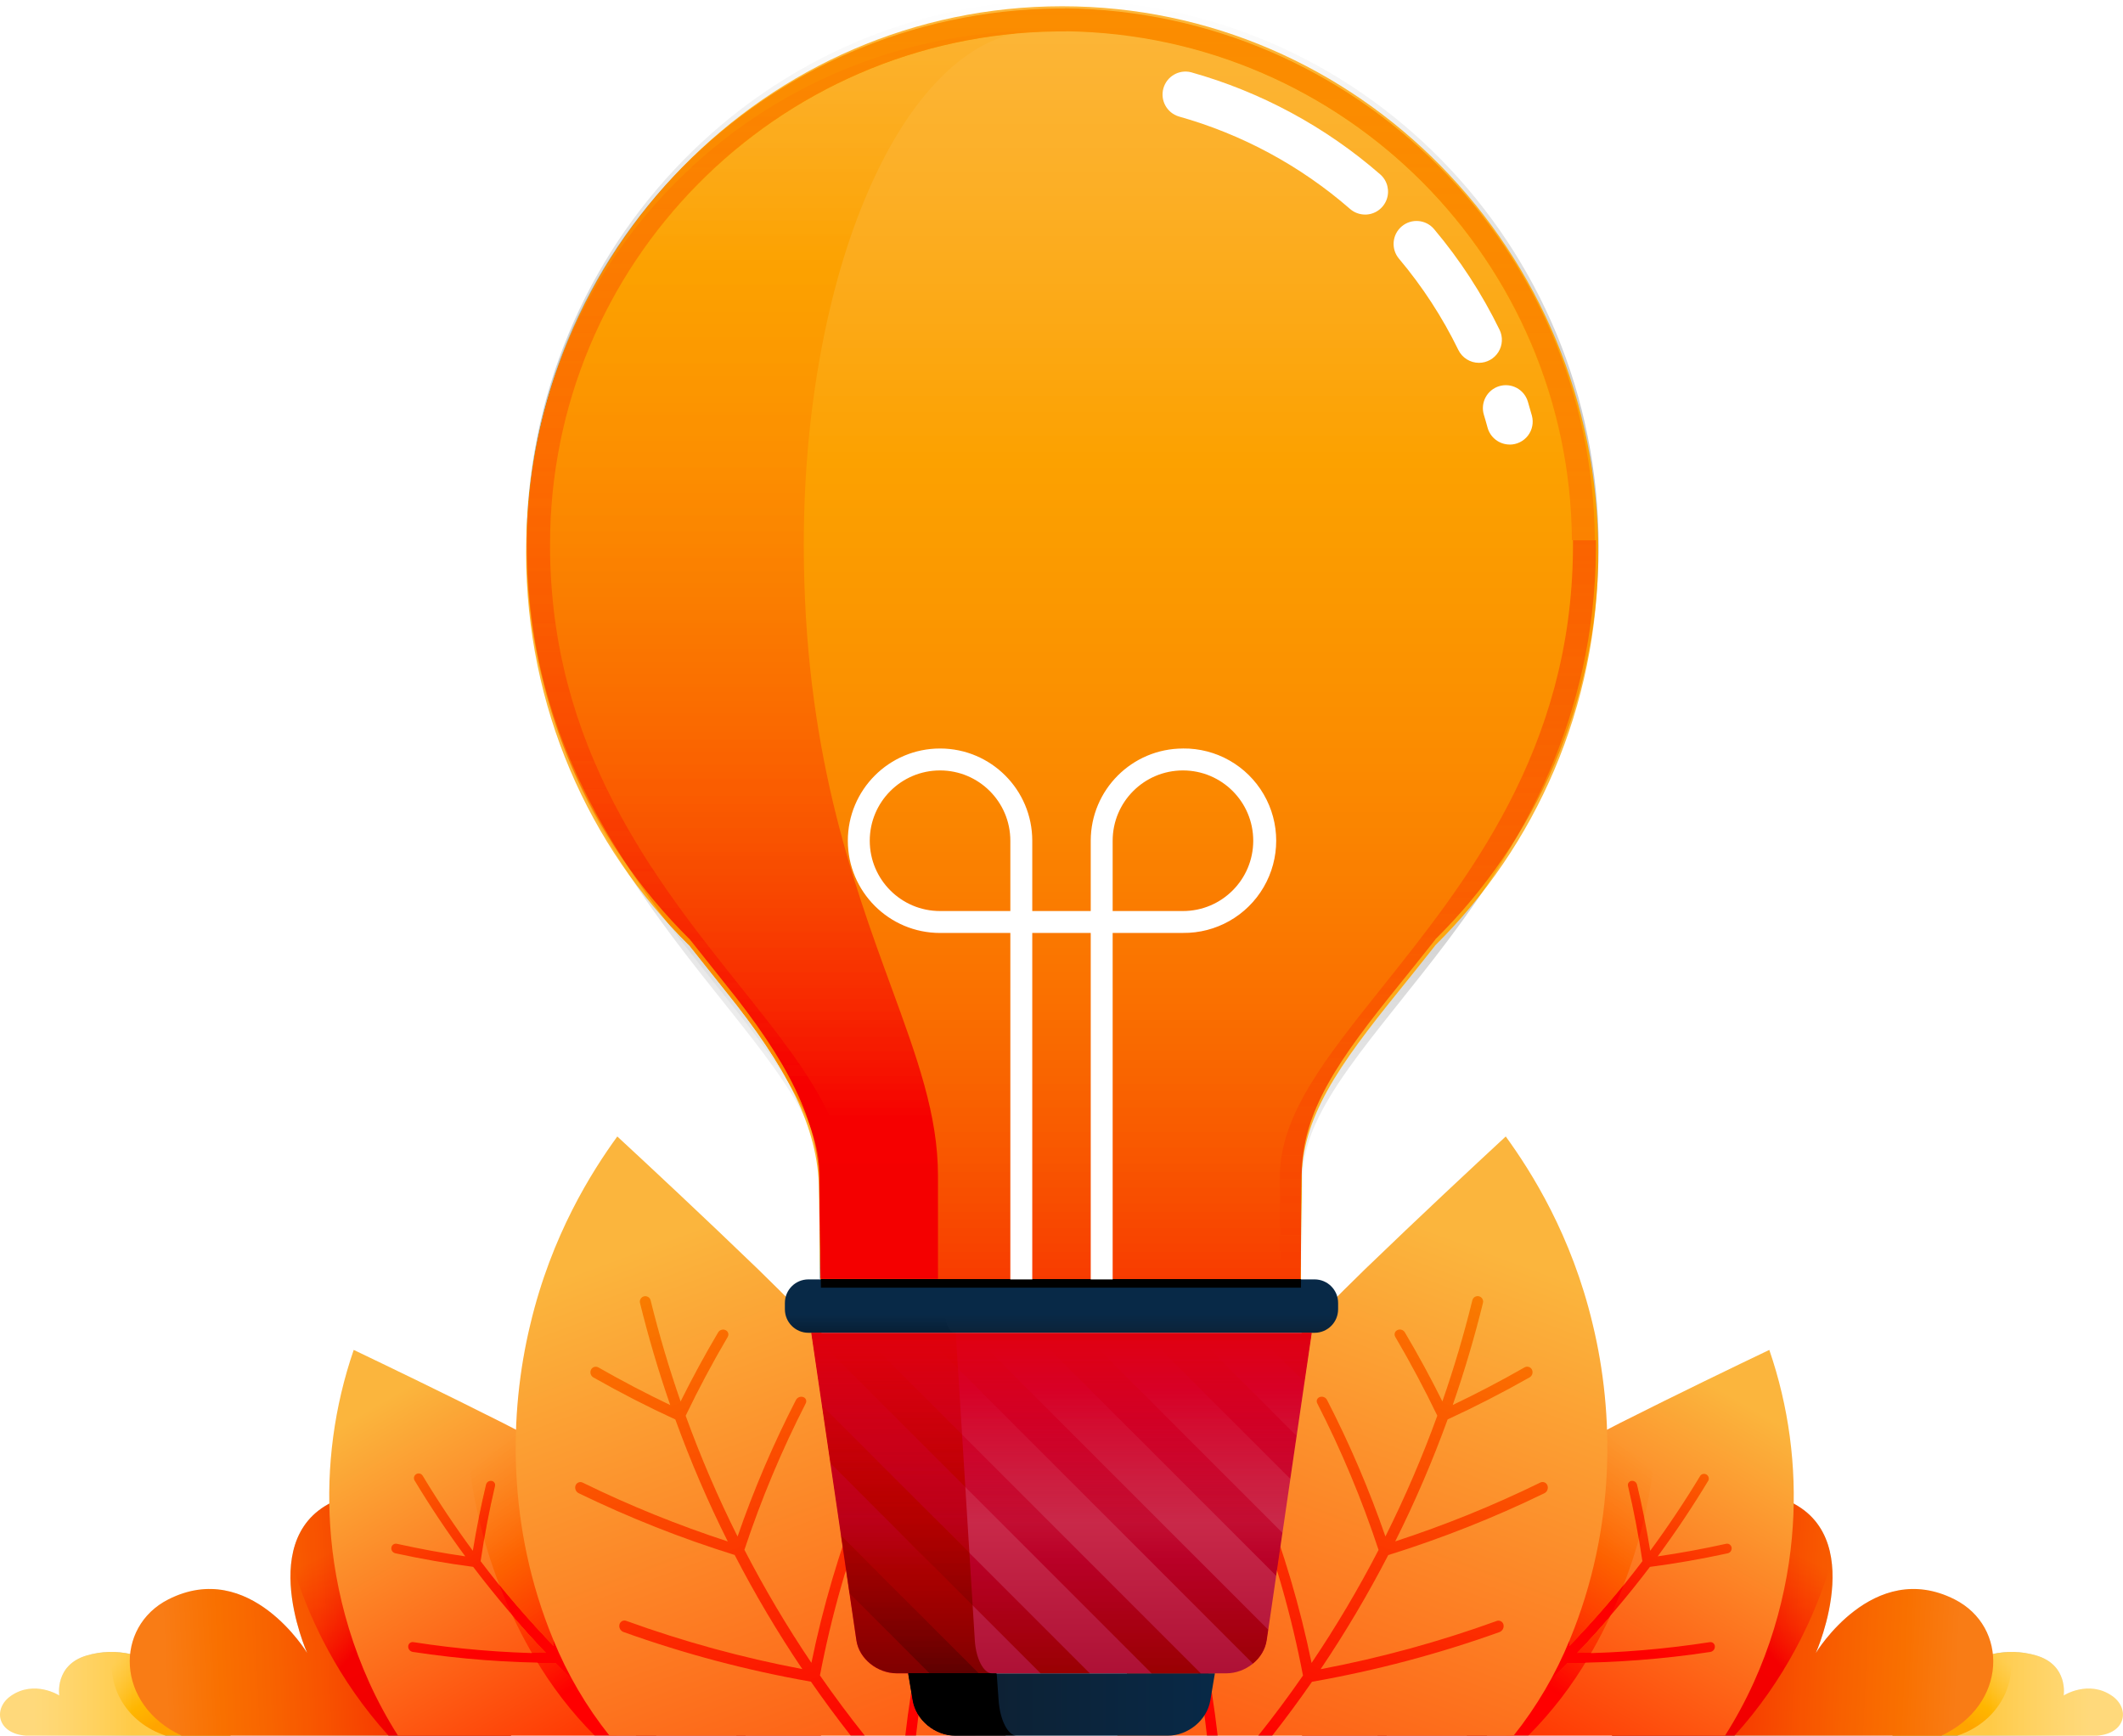
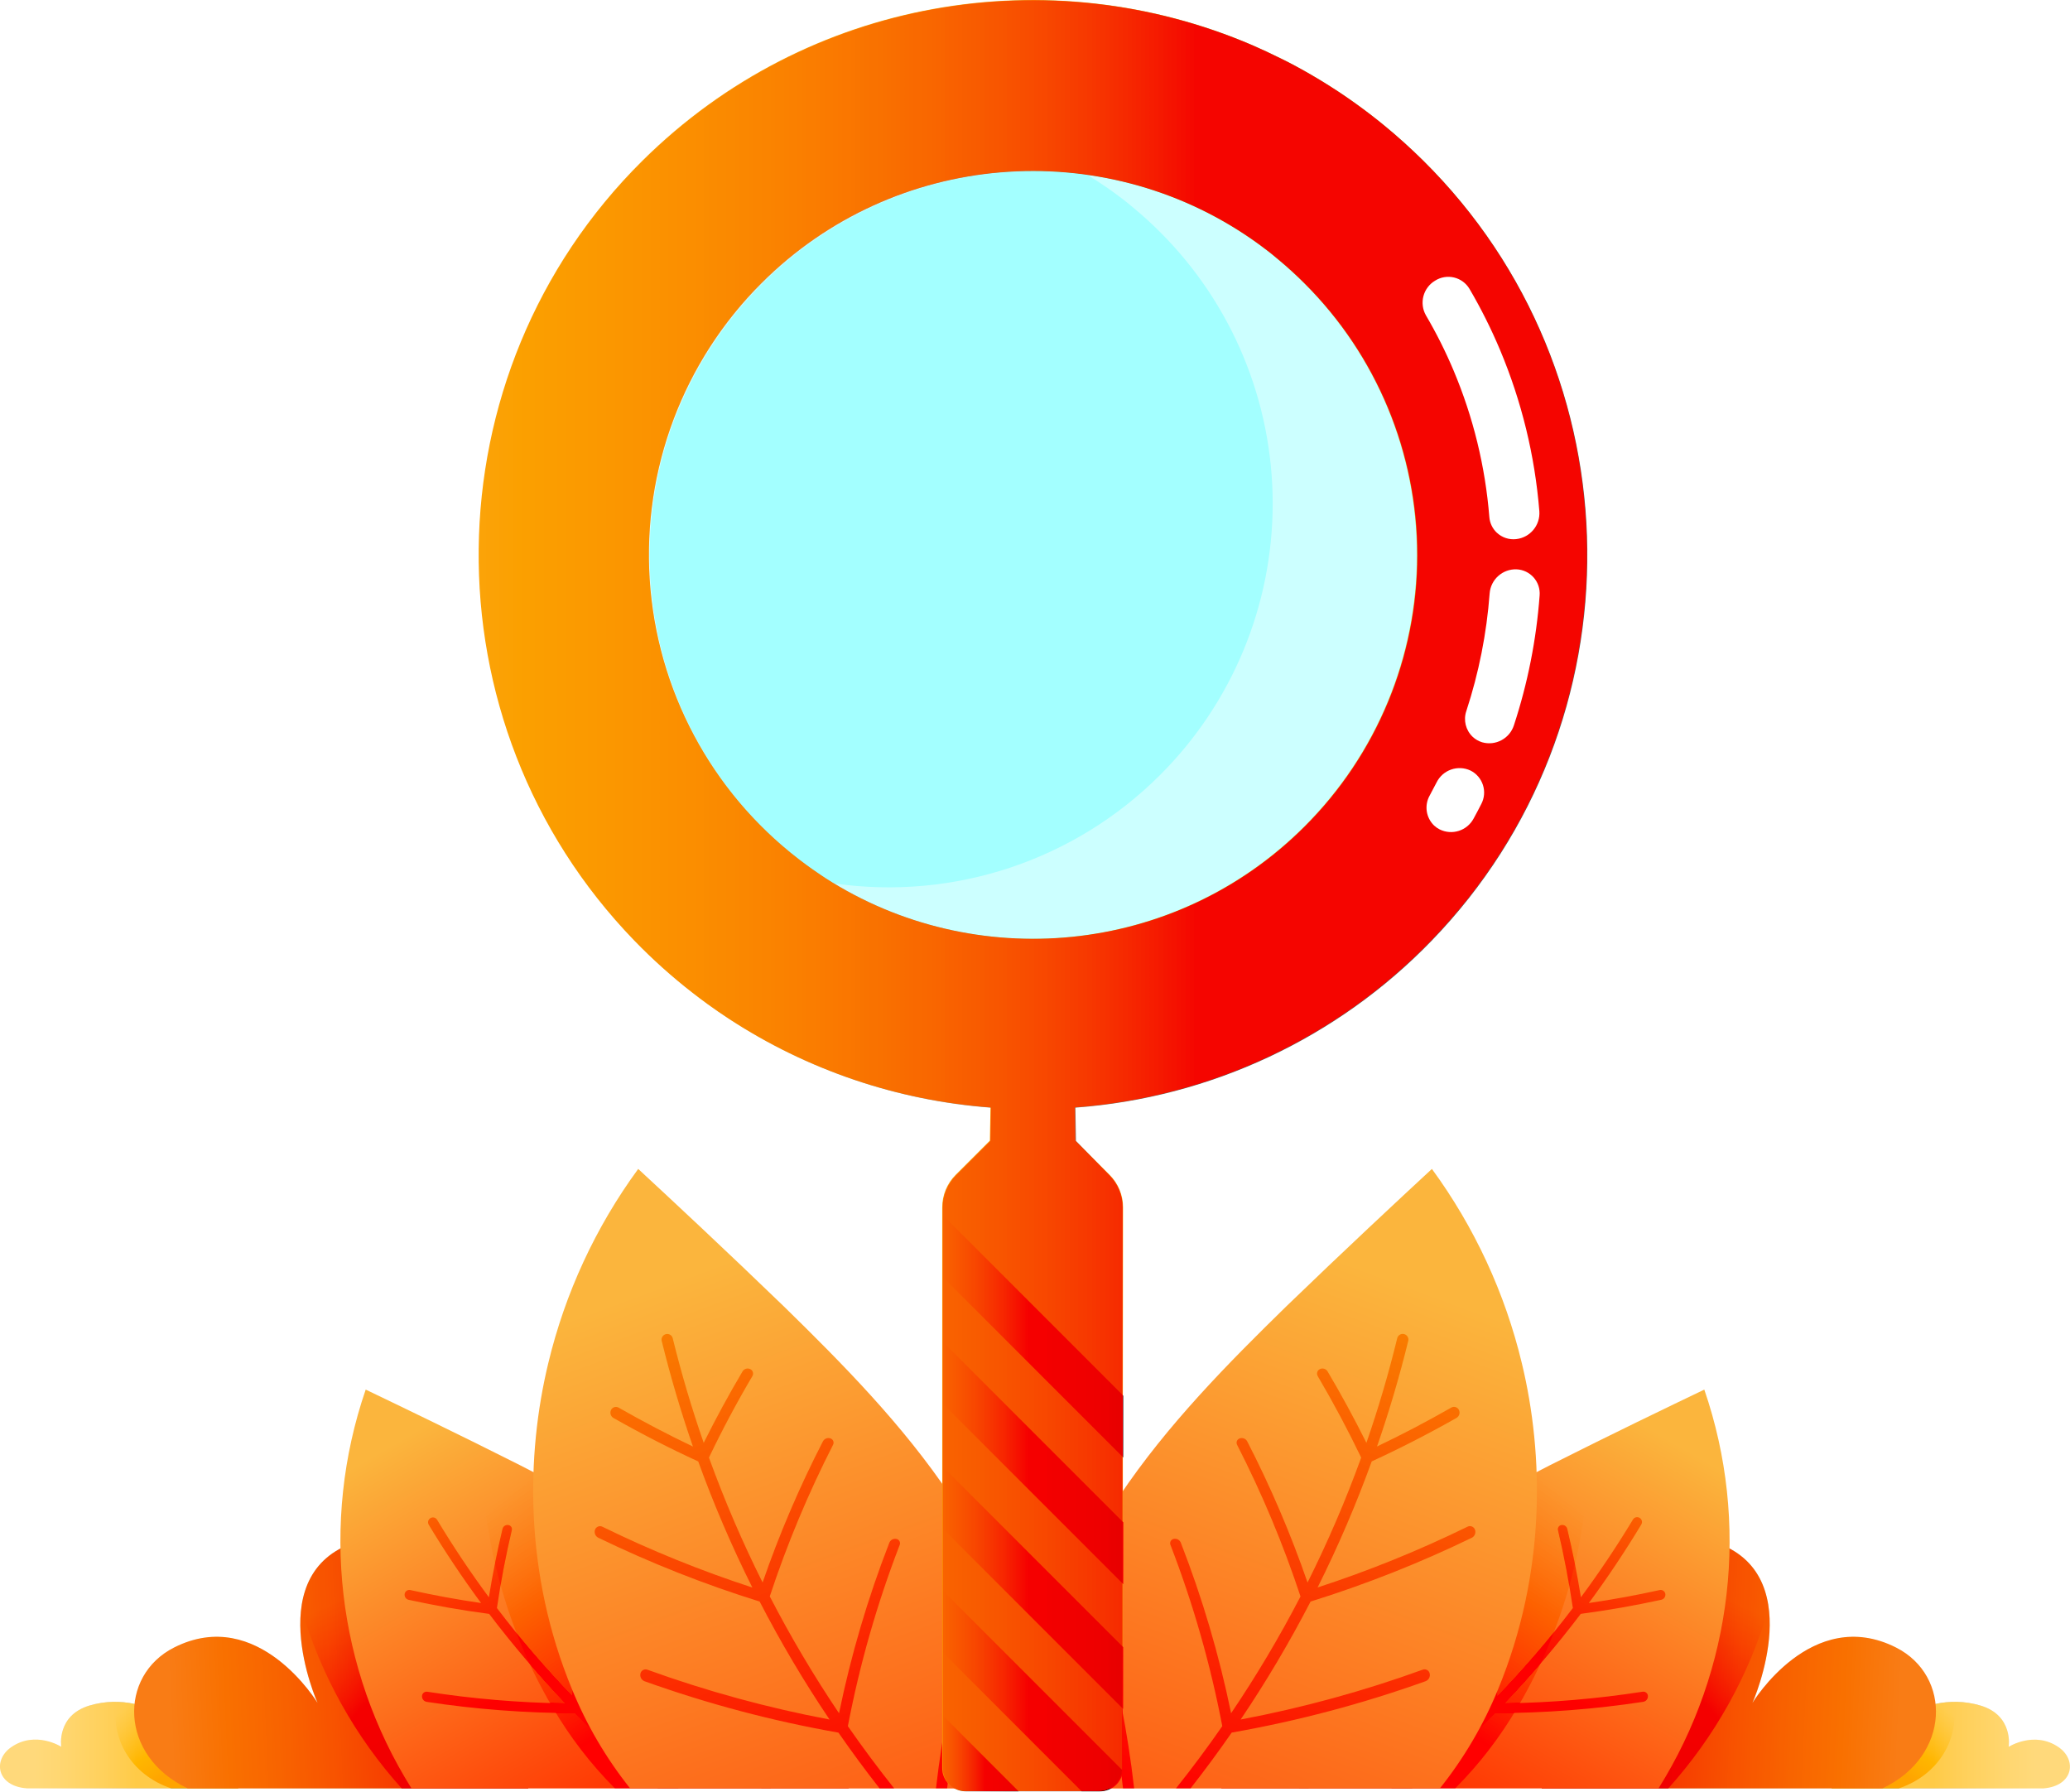
- <svg xmlns="http://www.w3.org/2000/svg" xmlns:xlink="http://www.w3.org/1999/xlink" width="1786.5" height="1460.37" viewBox="0 0 1786.5 1460.37">
+ <svg xmlns="http://www.w3.org/2000/svg" xmlns:xlink="http://www.w3.org/1999/xlink" width="994.42" height="860.46" viewBox="0 0 994.42 860.46">
  <defs>
-     <linearGradient id="linear-gradient" x1="-9399.05" y1="1765.35" x2="-9316.84" y2="1765.35" gradientTransform="matrix(-1, 0, 0, 1, -7183.75, 0)" gradientUnits="userSpaceOnUse">
+     <linearGradient id="linear-gradient" x1="-9703.9" y1="1002.21" x2="-9655.38" y2="1002.21" gradientTransform="matrix(-1, 0, 0, 1, -8591.75, 0)" gradientUnits="userSpaceOnUse">
      <stop offset="0" stop-color="#fff" />
      <stop offset="1" stop-color="#b7b7b7" />
    </linearGradient>
-     <linearGradient id="linear-gradient-2" x1="2133.64" y1="1729.72" x2="2098.11" y2="1782.24" gradientUnits="userSpaceOnUse">
+     <linearGradient id="linear-gradient-2" x1="1063.95" y1="981.17" x2="1042.98" y2="1012.17" gradientUnits="userSpaceOnUse">
      <stop offset="0" stop-color="#fff" />
      <stop offset="1" stop-color="#949494" />
    </linearGradient>
-     <linearGradient id="linear-gradient-3" x1="2106.24" y1="1709.01" x2="1875.29" y2="1698.19" xlink:href="#linear-gradient-2" />
-     <linearGradient id="linear-gradient-4" x1="1932.16" y1="1630.72" x2="1876.55" y2="1748.12" xlink:href="#linear-gradient-2" />
-     <linearGradient id="linear-gradient-5" x1="1899.62" y1="1506.28" x2="1732.79" y2="1793.59" gradientUnits="userSpaceOnUse">
+     <linearGradient id="linear-gradient-3" x1="1047.78" y1="968.95" x2="911.47" y2="962.57" xlink:href="#linear-gradient-2" />
+     <linearGradient id="linear-gradient-4" x1="945.03" y1="922.74" x2="912.21" y2="992.04" xlink:href="#linear-gradient-2" />
+     <linearGradient id="linear-gradient-5" x1="925.83" y1="849.3" x2="827.36" y2="1018.88" gradientUnits="userSpaceOnUse">
      <stop offset="0" stop-color="#fbb53d" />
      <stop offset="1" stop-color="#ff3803" />
    </linearGradient>
-     <linearGradient id="linear-gradient-6" x1="1830.08" y1="1559.05" x2="1644.72" y2="1788.44" xlink:href="#linear-gradient-2" />
-     <linearGradient id="linear-gradient-7" x1="1711.4" y1="1392.9" x2="1475.05" y2="2032.44" xlink:href="#linear-gradient-5" />
-     <linearGradient id="linear-gradient-8" x1="-16821.64" y1="1765.35" x2="-16739.43" y2="1765.35" gradientTransform="translate(17307.54)" xlink:href="#linear-gradient" />
-     <linearGradient id="linear-gradient-9" x1="9556.23" y1="1729.72" x2="9520.7" y2="1782.24" gradientTransform="matrix(-1, 0, 0, 1, 10123.79, 0)" xlink:href="#linear-gradient-2" />
-     <linearGradient id="linear-gradient-10" x1="9528.82" y1="1709.01" x2="9297.88" y2="1698.19" gradientTransform="matrix(-1, 0, 0, 1, 10123.79, 0)" xlink:href="#linear-gradient-2" />
-     <linearGradient id="linear-gradient-11" x1="9354.75" y1="1630.72" x2="9299.13" y2="1748.12" gradientTransform="matrix(-1, 0, 0, 1, 10123.79, 0)" xlink:href="#linear-gradient-2" />
-     <linearGradient id="linear-gradient-12" x1="9322.21" y1="1506.28" x2="9155.38" y2="1793.59" gradientTransform="matrix(-1, 0, 0, 1, 10123.79, 0)" xlink:href="#linear-gradient-5" />
-     <linearGradient id="linear-gradient-13" x1="9252.67" y1="1559.05" x2="9067.31" y2="1788.44" gradientTransform="matrix(-1, 0, 0, 1, 10123.79, 0)" xlink:href="#linear-gradient-2" />
-     <linearGradient id="linear-gradient-14" x1="9133.99" y1="1392.9" x2="8897.63" y2="2032.44" gradientTransform="matrix(-1, 0, 0, 1, 10123.79, 0)" xlink:href="#linear-gradient-5" />
-     <linearGradient id="linear-gradient-15" x1="1667.33" y1="1416.67" x2="1667.33" y2="794.82" gradientUnits="userSpaceOnUse">
+     <linearGradient id="linear-gradient-6" x1="884.79" y1="880.44" x2="775.38" y2="1015.83" xlink:href="#linear-gradient-2" />
+     <linearGradient id="linear-gradient-7" x1="814.74" y1="782.38" x2="675.24" y2="1159.85" xlink:href="#linear-gradient-5" />
+     <linearGradient id="linear-gradient-8" x1="-17156.11" y1="1002.21" x2="-17107.59" y2="1002.21" gradientTransform="translate(17307.54)" xlink:href="#linear-gradient" />
+     <linearGradient id="linear-gradient-9" x1="8516.16" y1="981.17" x2="8495.19" y2="1012.17" gradientTransform="matrix(-1, 0, 0, 1, 8715.79, 0)" xlink:href="#linear-gradient-2" />
+     <linearGradient id="linear-gradient-10" x1="8499.99" y1="968.95" x2="8363.68" y2="962.57" gradientTransform="matrix(-1, 0, 0, 1, 8715.79, 0)" xlink:href="#linear-gradient-2" />
+     <linearGradient id="linear-gradient-11" x1="8397.24" y1="922.74" x2="8364.42" y2="992.04" gradientTransform="matrix(-1, 0, 0, 1, 8715.79, 0)" xlink:href="#linear-gradient-2" />
+     <linearGradient id="linear-gradient-12" x1="8378.04" y1="849.3" x2="8279.57" y2="1018.88" gradientTransform="matrix(-1, 0, 0, 1, 8715.79, 0)" xlink:href="#linear-gradient-5" />
+     <linearGradient id="linear-gradient-13" x1="8337" y1="880.44" x2="8227.59" y2="1015.83" gradientTransform="matrix(-1, 0, 0, 1, 8715.79, 0)" xlink:href="#linear-gradient-2" />
+     <linearGradient id="linear-gradient-14" x1="8266.95" y1="782.38" x2="8127.45" y2="1159.85" gradientTransform="matrix(-1, 0, 0, 1, 8715.79, 0)" xlink:href="#linear-gradient-5" />
+     <linearGradient id="linear-gradient-15" x1="364.7" y1="594.24" x2="824.23" y2="594.24" gradientUnits="userSpaceOnUse">
      <stop offset="0" stop-color="#fff" />
-       <stop offset="1" stop-color="#a3a3a3" />
+       <stop offset="0.75" stop-color="#5e5e5e" />
    </linearGradient>
-     <linearGradient id="linear-gradient-16" x1="1350.16" y1="1416.67" x2="1350.16" y2="347.19" xlink:href="#linear-gradient-15" />
-     <linearGradient id="linear-gradient-17" x1="1221.51" y1="1774.35" x2="1479.69" y2="1774.35" gradientUnits="userSpaceOnUse">
-       <stop offset="0" stop-color="#0f1e2d" />
-       <stop offset="1" stop-color="#082947" />
+     <linearGradient id="linear-gradient-16" x1="524.38" y1="120.93" x2="1095.19" y2="693.91" gradientTransform="matrix(0.63, 0.59, -0.63, 0.67, 595.32, -331.08)" gradientUnits="userSpaceOnUse">
+       <stop offset="0" stop-color="#fff" />
+       <stop offset="1" stop-color="#fff" />
    </linearGradient>
-     <linearGradient id="linear-gradient-18" x1="893.25" y1="1134.73" x2="893.25" y2="1105.85" xlink:href="#linear-gradient-17" />
-     <linearGradient id="linear-gradient-19" x1="1350.6" y1="1469.42" x2="1350.6" y2="1763.6" gradientUnits="userSpaceOnUse">
-       <stop offset="0" stop-color="#e94560" />
-       <stop offset="0.96" stop-color="#ad1035" />
-     </linearGradient>
-     <linearGradient id="linear-gradient-20" x1="893.25" y1="1281.49" x2="893.25" y2="1085.38" xlink:href="#linear-gradient-2" />
-     <linearGradient id="linear-gradient-21" x1="1350.21" y1="1472.78" x2="1350.21" y2="2040.5" xlink:href="#linear-gradient-2" />
-     <linearGradient id="linear-gradient-22" x1="1351.46" y1="340.21" x2="1351.46" y2="1423.65" gradientUnits="userSpaceOnUse">
+     <linearGradient id="linear-gradient-17" x1="452.68" y1="641.81" x2="539.71" y2="641.81" gradientUnits="userSpaceOnUse">
      <stop offset="0" stop-color="#fff" />
      <stop offset="1" stop-color="#5e5e5e" />
    </linearGradient>
-     <linearGradient id="linear-gradient-23" x1="1115.58" y1="269.57" x2="1115.58" y2="2025.66" xlink:href="#linear-gradient-22" />
-     <linearGradient id="linear-gradient-24" x1="1215.31" y1="1447.86" x2="1215.31" y2="1793.35" xlink:href="#linear-gradient-2" />
-     <linearGradient id="linear-gradient-25" x1="1192.43" y1="121.88" x2="2004.99" y2="937.53" gradientUnits="userSpaceOnUse">
-       <stop offset="0" stop-color="#fff" />
-       <stop offset="1" stop-color="#fff" />
-     </linearGradient>
-     <linearGradient id="linear-gradient-26" x1="1350.6" y1="975.66" x2="1350.6" y2="1453.31" xlink:href="#linear-gradient-25" />
+     <linearGradient id="linear-gradient-18" x1="452.74" y1="702.64" x2="539.65" y2="702.64" xlink:href="#linear-gradient-17" />
+     <linearGradient id="linear-gradient-19" x1="452.8" y1="762.64" x2="539.59" y2="762.64" xlink:href="#linear-gradient-17" />
+     <linearGradient id="linear-gradient-20" x1="587.44" y1="976.16" x2="674.05" y2="976.16" xlink:href="#linear-gradient-17" />
+     <linearGradient id="linear-gradient-21" x1="587.5" y1="1006.19" x2="623.94" y2="1006.19" xlink:href="#linear-gradient-17" />
  </defs>
  <g style="isolation: isolate">
    <g id="Layer_1" data-name="Layer 1">
-       <path d="M1037.59,1135.93c-84.79-83.6-137.51-200.81-137.51-330.57,0-254,202-459.87,451.1-459.87s451.09,205.88,451.09,459.87c0,129.76-52.72,247-137.5,330.57h.16c-14.32,18.08-20.65,26-30.63,38.32-50.55,62.52-81.72,106.39-81.72,159.39l-.75,95.28H1147.89l-1.46-87.11c0-53-27.82-105-78.36-167.56" transform="translate(-457.35 -340.21)" style="fill: #fcb63a;mix-blend-mode: color-burn" />
      <g>
        <g>
          <g>
-             <path d="M2171,1733.15c27.07,8.07,22.94,33.61,22.94,33.61s20.84-13.39,40.67.28c15.14,10.43,12.07,31.72-12.6,33.54H2049.78C2072.65,1762.45,2120.17,1718,2171,1733.15Z" transform="translate(-457.35 -340.21)" style="fill: #ffd97b" />
-             <path d="M2171,1733.15c27.07,8.07,22.94,33.61,22.94,33.61s20.84-13.39,40.67.28c15.14,10.43,12.07,31.72-12.6,33.54H2049.78C2072.65,1762.45,2120.17,1718,2171,1733.15Z" transform="translate(-457.35 -340.21)" style="mix-blend-mode: color-burn;fill: url(#linear-gradient)" />
+             <path d="M1086,983.2c16,4.76,13.54,19.84,13.54,19.84s12.3-7.91,24,.16c8.93,6.16,7.12,18.72-7.44,19.8H1014.45C1028,1000.49,1056,974.27,1086,983.2Z" transform="translate(-134.58 -163.95)" style="fill: #ffd97b" />
+             <path d="M1086,983.2c16,4.76,13.54,19.84,13.54,19.84s12.3-7.91,24,.16c8.93,6.16,7.12,18.72-7.44,19.8H1014.45C1028,1000.49,1056,974.27,1086,983.2Z" transform="translate(-134.58 -163.95)" style="mix-blend-mode: color-burn;fill: url(#linear-gradient)" />
          </g>
-           <path d="M2148.7,1730.14c-42.08.92-79.44,38-98.92,70.44h54.59C2137.6,1789.55,2154.53,1758.87,2148.7,1730.14Z" transform="translate(-457.35 -340.21)" style="mix-blend-mode: color-burn;fill: url(#linear-gradient-2)" />
+           <path d="M1072.84,981.43c-24.83.54-46.89,22.4-58.39,41.57h32.23C1066.29,1016.49,1076.28,998.38,1072.84,981.43Z" transform="translate(-134.58 -163.95)" style="mix-blend-mode: color-burn;fill: url(#linear-gradient-2)" />
          <g>
-             <path d="M1950.27,1598.86c83.8,23.13,35.09,132.15,35.09,132.15s48.18-79.82,116.83-45.1c45.39,23,44.6,88.55-11.19,114.67H1813.89C1801.08,1675.52,1864.26,1575.13,1950.27,1598.86Z" transform="translate(-457.35 -340.21)" style="fill: #f97c15" />
-             <path d="M1950.27,1598.86c83.8,23.13,35.09,132.15,35.09,132.15s48.18-79.82,116.83-45.1c45.39,23,44.6,88.55-11.19,114.67H1813.89C1801.08,1675.52,1864.26,1575.13,1950.27,1598.86Z" transform="translate(-457.35 -340.21)" style="mix-blend-mode: color-burn;fill: url(#linear-gradient-3)" />
+             <path d="M955.73,903.94c49.46,13.65,20.71,78,20.71,78s28.43-47.11,69-26.62c26.79,13.55,26.32,52.26-6.6,67.68H875.23C867.67,949.19,905,889.93,955.73,903.94Z" transform="translate(-134.58 -163.95)" style="fill: #f97c15" />
+             <path d="M955.73,903.94c49.46,13.65,20.71,78,20.71,78s28.43-47.11,69-26.62c26.79,13.55,26.32,52.26-6.6,67.68H875.23C867.67,949.19,905,889.93,955.73,903.94Z" transform="translate(-134.58 -163.95)" style="mix-blend-mode: color-burn;fill: url(#linear-gradient-3)" />
          </g>
-           <path d="M1998.63,1653.78c-3.07-23.67-15.57-45.87-48.36-54.92-86-23.73-149.19,76.66-136.38,201.72h103C1958.71,1754.48,1984.7,1701.63,1998.63,1653.78Z" transform="translate(-457.35 -340.21)" style="mix-blend-mode: color-burn;fill: url(#linear-gradient-4)" />
+           <path d="M984.27,936.35c-1.81-14-9.19-27.07-28.54-32.41-50.77-14-88.06,45.25-80.5,119.06H936A222.42,222.42,0,0,0,984.27,936.35Z" transform="translate(-134.58 -163.95)" style="mix-blend-mode: color-burn;fill: url(#linear-gradient-4)" />
          <g>
-             <path d="M1908.92,1800.58c37.3-58.6,53.61-122.18,57.06-176.36A378.87,378.87,0,0,0,1946.22,1476c-28.28,13.52-75.31,36.16-125.44,61.41-50.37,25.8-103.85,54.21-150.64,92-48.75,39.47-79,93.83-106.61,149-3.58,7.37-7.13,14.76-10.6,22.1Z" transform="translate(-457.35 -340.21)" style="fill: url(#linear-gradient-5)" />
-             <path d="M1914.48,1642.24a3.85,3.85,0,0,0-4.66-3.1q-28.92,6.42-57.51,10.56,22.76-30.87,42.69-63.89a4,4,0,0,0-6.77-4.08Q1868.52,1614.4,1846,1645q-4.6-28.37-11.13-55.69a4.16,4.16,0,0,0-4.65-3.09,3.47,3.47,0,0,0-2.88,4.3q7.29,30.92,12.1,63.23a816.73,816.73,0,0,1-61.6,72.14,749.83,749.83,0,0,0-11.07-106.65,4.33,4.33,0,0,0-4.37-3.47,3.18,3.18,0,0,0-3.06,3.83,747.62,747.62,0,0,1,10.89,114.11,818.29,818.29,0,0,1-70.35,63.57,736.11,736.11,0,0,0,1.75-124.12,4.39,4.39,0,0,0-3.95-3.94,3.08,3.08,0,0,0-3.41,3.39,734.89,734.89,0,0,1-2.58,128h16.66a827.17,827.17,0,0,0,67.51-61.31,810.29,810.29,0,0,0,120.76-9.17,4.55,4.55,0,0,0,3.79-4.74,3.73,3.73,0,0,0-4.37-3.48,807.49,807.49,0,0,1-112.5,9.49,826.21,826.21,0,0,0,62.2-72.83q32.52-4.26,65.53-11.44A4.26,4.26,0,0,0,1914.48,1642.24ZM1625,1764.05a3.28,3.28,0,0,0-4,2.92q-1.85,16.72-4.5,33.61h7.69q2.44-16.07,4.14-32A4.29,4.29,0,0,0,1625,1764.05Z" transform="translate(-457.35 -340.21)" style="fill: #9e9e9e;mix-blend-mode: color-burn" />
+             <path d="M931.32,1023a223.78,223.78,0,0,0,22-191.57c-16.7,8-44.46,21.35-74,36.25-29.73,15.22-61.3,32-88.91,54.32-28.78,23.29-46.6,55.38-62.92,88q-3.18,6.54-6.26,13Z" transform="translate(-134.58 -163.95)" style="fill: url(#linear-gradient-5)" />
+             <path d="M934.6,929.54a2.27,2.27,0,0,0-2.75-1.82q-17.07,3.78-34,6.23,13.44-18.23,25.2-37.71a2.33,2.33,0,0,0-4-2.41q-11.64,19.29-25,37.35-2.71-16.74-6.56-32.87a2.46,2.46,0,0,0-2.75-1.82,2,2,0,0,0-1.7,2.53q4.3,18.26,7.14,37.33a482.51,482.51,0,0,1-36.36,42.57A441.5,441.5,0,0,0,847.39,916a2.55,2.55,0,0,0-2.58-2.05,1.88,1.88,0,0,0-1.81,2.26,438.7,438.7,0,0,1,6.43,67.35,482.67,482.67,0,0,1-41.52,37.52,435.92,435.92,0,0,0,1-73.26,2.61,2.61,0,0,0-2.34-2.33,1.82,1.82,0,0,0-2,2,433.87,433.87,0,0,1-1.52,75.53h9.83a489.62,489.62,0,0,0,39.85-36.19A477.91,477.91,0,0,0,924,981.4a2.69,2.69,0,0,0,2.24-2.8,2.2,2.2,0,0,0-2.58-2.05,476.21,476.21,0,0,1-66.4,5.6,488.67,488.67,0,0,0,36.71-43q19.18-2.52,38.68-6.76A2.51,2.51,0,0,0,934.6,929.54Zm-170.86,71.9a1.94,1.94,0,0,0-2.39,1.72q-1.08,9.87-2.65,19.84h4.54q1.44-9.48,2.44-18.89A2.52,2.52,0,0,0,763.74,1001.44Z" transform="translate(-134.58 -163.95)" style="fill: #9e9e9e;mix-blend-mode: color-burn" />
          </g>
-           <path d="M1820.78,1537.42c-50.37,25.8-103.85,54.21-150.64,92-48.75,39.46-79,93.83-106.61,149-3.58,7.37-7.13,14.76-10.6,22.1h190.46a327.72,327.72,0,0,0,50.81-66c41.84-70.91,57.61-146.49,58.36-213C1842.22,1526.67,1831.57,1532,1820.78,1537.42Z" transform="translate(-457.35 -340.21)" style="mix-blend-mode: color-burn;fill: url(#linear-gradient-6)" />
+           <path d="M879.3,867.68c-29.73,15.22-61.3,32-88.91,54.32-28.78,23.29-46.6,55.38-62.92,88q-3.18,6.54-6.26,13H833.62a193.32,193.32,0,0,0,30-39c24.69-41.84,34-86.46,34.45-125.7C892,861.33,885.67,864.47,879.3,867.68Z" transform="translate(-134.58 -163.95)" style="mix-blend-mode: color-burn;fill: url(#linear-gradient-6)" />
          <g>
-             <path d="M1731,1800.58a329.41,329.41,0,0,0,47.35-80.78c39.13-94.63,37.3-190.78,19.32-265.16-17.83-75.25-51.82-128.72-73.24-158.22-26.82,24.83-71.37,66.3-118.47,111.74-47.18,46.15-96.92,96.27-136,154.58-40.65,60.8-55.49,131.78-67.21,202.8-1.8,11.73-3.5,23.45-5.12,35Z" transform="translate(-457.35 -340.21)" style="fill: url(#linear-gradient-7)" />
-             <path d="M1759.51,1590a4.36,4.36,0,0,0-6.08-2.35,942.55,942.55,0,0,1-122,49.45,964.73,964.73,0,0,0,44.1-102.61q34.74-16,69-35.4a5,5,0,0,0,1.94-6.53,4.47,4.47,0,0,0-6.25-1.84q-30,17.14-60.4,31.64,14.69-42.25,25.45-85.91a4.6,4.6,0,0,0-8.94-2.2q-10.65,43.2-25.22,85.08-14.91-30-31.63-58.17a4.87,4.87,0,0,0-6.26-1.83,4,4,0,0,0-1.71,5.77q18.79,31.93,35.33,66.25a954.18,954.18,0,0,1-43.67,101.63A875.84,875.84,0,0,0,1574,1518a5.07,5.07,0,0,0-6.08-2.35,3.71,3.71,0,0,0-2.09,5.32,869.21,869.21,0,0,1,51.58,123.32,955.25,955.25,0,0,1-56.37,95.11,860.93,860.93,0,0,0-41-138.83,5.13,5.13,0,0,0-5.77-3,3.59,3.59,0,0,0-2.62,5,857.48,857.48,0,0,1,42.16,147.41q-18,26-37.73,50.69h11.78q17.43-22.24,33.52-45.44a960.1,960.1,0,0,0,157.77-41.8,5.42,5.42,0,0,0,3.36-6.34,4.31,4.31,0,0,0-5.76-3,957.23,957.23,0,0,1-148.11,40.55,964.34,964.34,0,0,0,56.91-96,945.16,945.16,0,0,0,131.31-52A5.31,5.31,0,0,0,1759.51,1590Zm-293.28,138.28a3.82,3.82,0,0,0-3.51,4.65q6.43,33.18,10.3,67.7h9q-4-34.87-10.61-68.44A5,5,0,0,0,1466.23,1728.23Z" transform="translate(-457.35 -340.21)" style="fill: #9e9e9e;mix-blend-mode: color-burn" />
+             <path d="M826.28,1023a194.32,194.32,0,0,0,28-47.68c23.09-55.85,22-112.6,11.4-156.5a261,261,0,0,0-43.22-93.39c-15.83,14.66-42.13,39.14-69.93,66-27.85,27.23-57.2,56.82-80.23,91.23-24,35.89-32.76,77.78-39.67,119.7-1.06,6.92-2.07,13.84-3,20.68Z" transform="translate(-134.58 -163.95)" style="fill: url(#linear-gradient-7)" />
+             <path d="M843.14,898.68a2.58,2.58,0,0,0-3.59-1.39,556.1,556.1,0,0,1-72,29.19,568.45,568.45,0,0,0,26-60.56q20.5-9.43,40.74-20.89a2.94,2.94,0,0,0,1.14-3.86,2.63,2.63,0,0,0-3.69-1.08q-17.7,10.11-35.65,18.67,8.67-24.93,15-50.71a2.72,2.72,0,0,0-5.29-1.3Q799.58,832.25,791,857q-8.81-17.7-18.67-34.33a2.86,2.86,0,0,0-3.69-1.08,2.39,2.39,0,0,0-1,3.41q11.1,18.84,20.85,39.1a564.23,564.23,0,0,1-25.77,60,516.07,516.07,0,0,0-29-67.84,3,3,0,0,0-3.59-1.39,2.19,2.19,0,0,0-1.23,3.14,513.56,513.56,0,0,1,30.44,72.78A562.36,562.36,0,0,1,726,986.88a507.72,507.72,0,0,0-24.17-81.94,3,3,0,0,0-3.4-1.79,2.12,2.12,0,0,0-1.55,2.93,505.82,505.82,0,0,1,24.88,87Q711.14,1008.4,699.5,1023h7q10.29-13.12,19.78-26.82a567.09,567.09,0,0,0,93.12-24.67,3.19,3.19,0,0,0,2-3.74,2.54,2.54,0,0,0-3.4-1.79,564.85,564.85,0,0,1-87.42,23.93,568.93,568.93,0,0,0,33.6-56.67,559.1,559.1,0,0,0,77.5-30.66A3.15,3.15,0,0,0,843.14,898.68ZM670,980.3A2.26,2.26,0,0,0,668,983q3.81,19.58,6.08,40h5.34q-2.36-20.6-6.27-40.39A2.94,2.94,0,0,0,670,980.3Z" transform="translate(-134.58 -163.95)" style="fill: #9e9e9e;mix-blend-mode: color-burn" />
          </g>
        </g>
        <g>
          <g>
-             <path d="M530.17,1733.15c-27.07,8.07-22.94,33.61-22.94,33.61s-20.84-13.39-40.67.28c-15.14,10.43-12.07,31.72,12.6,33.54H651.42C628.55,1762.45,581,1718,530.17,1733.15Z" transform="translate(-457.35 -340.21)" style="fill: #ffd97b" />
-             <path d="M530.17,1733.15c-27.07,8.07-22.94,33.61-22.94,33.61s-20.84-13.39-40.67.28c-15.14,10.43-12.07,31.72,12.6,33.54H651.42C628.55,1762.45,581,1718,530.17,1733.15Z" transform="translate(-457.35 -340.21)" style="mix-blend-mode: color-burn;fill: url(#linear-gradient-8)" />
+             <path d="M177.56,983.2C161.58,988,164,1003,164,1003s-12.3-7.91-24,.16c-8.93,6.16-7.12,18.72,7.44,19.8H249.13C235.63,1000.49,207.58,974.27,177.56,983.2Z" transform="translate(-134.58 -163.95)" style="fill: #ffd97b" />
+             <path d="M177.56,983.2C161.58,988,164,1003,164,1003s-12.3-7.91-24,.16c-8.93,6.16-7.12,18.72,7.44,19.8H249.13C235.63,1000.49,207.58,974.27,177.56,983.2Z" transform="translate(-134.58 -163.95)" style="mix-blend-mode: color-burn;fill: url(#linear-gradient-8)" />
          </g>
-           <path d="M552.5,1730.14c42.08.92,79.44,38,98.92,70.44H596.83C563.6,1789.55,546.67,1758.87,552.5,1730.14Z" transform="translate(-457.35 -340.21)" style="mix-blend-mode: color-burn;fill: url(#linear-gradient-9)" />
+           <path d="M190.74,981.43c24.83.54,46.89,22.4,58.39,41.57H216.9C197.29,1016.49,187.3,998.38,190.74,981.43Z" transform="translate(-134.58 -163.95)" style="mix-blend-mode: color-burn;fill: url(#linear-gradient-9)" />
          <g>
-             <path d="M750.93,1598.86C667.12,1622,715.84,1731,715.84,1731s-48.18-79.82-116.83-45.1c-45.39,23-44.6,88.55,11.19,114.67H887.32C900.12,1675.52,836.94,1575.13,750.93,1598.86Z" transform="translate(-457.35 -340.21)" style="fill: #f97c15" />
-             <path d="M750.93,1598.86C667.12,1622,715.84,1731,715.84,1731s-48.18-79.82-116.83-45.1c-45.39,23-44.6,88.55,11.19,114.67H887.32C900.12,1675.52,836.94,1575.13,750.93,1598.86Z" transform="translate(-457.35 -340.21)" style="mix-blend-mode: color-burn;fill: url(#linear-gradient-10)" />
+             <path d="M307.85,903.94c-49.46,13.65-20.71,78-20.71,78s-28.43-47.11-68.95-26.62c-26.79,13.55-26.32,52.26,6.6,67.68H388.35C395.91,949.19,358.62,889.93,307.85,903.94Z" transform="translate(-134.58 -163.95)" style="fill: #f97c15" />
+             <path d="M307.85,903.94c-49.46,13.65-20.71,78-20.71,78s-28.43-47.11-68.95-26.62c-26.79,13.55-26.32,52.26,6.6,67.68H388.35C395.91,949.19,358.62,889.93,307.85,903.94Z" transform="translate(-134.58 -163.95)" style="mix-blend-mode: color-burn;fill: url(#linear-gradient-10)" />
          </g>
-           <path d="M702.57,1653.78c3.07-23.67,15.57-45.87,48.36-54.92,86-23.73,149.19,76.66,136.39,201.72h-103C742.5,1754.48,716.5,1701.63,702.57,1653.78Z" transform="translate(-457.35 -340.21)" style="mix-blend-mode: color-burn;fill: url(#linear-gradient-11)" />
+           <path d="M279.31,936.35c1.81-14,9.19-27.07,28.54-32.41,50.77-14,88.06,45.25,80.5,119.06H327.56A222.42,222.42,0,0,1,279.31,936.35Z" transform="translate(-134.58 -163.95)" style="mix-blend-mode: color-burn;fill: url(#linear-gradient-11)" />
          <g>
-             <path d="M792.28,1800.58c-37.3-58.6-53.61-122.18-57.06-176.36A378.87,378.87,0,0,1,755,1476c28.28,13.52,75.31,36.16,125.44,61.41,50.38,25.8,103.85,54.21,150.64,92,48.75,39.47,79,93.83,106.61,149,3.58,7.37,7.13,14.76,10.6,22.1Z" transform="translate(-457.35 -340.21)" style="fill: url(#linear-gradient-12)" />
-             <path d="M790,1647.1q33,7.19,65.53,11.44a826.21,826.21,0,0,0,62.2,72.83,807.49,807.49,0,0,1-112.5-9.49,3.73,3.73,0,0,0-4.37,3.48,4.55,4.55,0,0,0,3.79,4.74,810.29,810.29,0,0,0,120.76,9.17,827.17,827.17,0,0,0,67.51,61.31h16.66a734.89,734.89,0,0,1-2.58-128,3.08,3.08,0,0,0-3.41-3.39,4.39,4.39,0,0,0-4,3.94,739.25,739.25,0,0,0,1.74,124.12A819.66,819.66,0,0,1,931,1733.72a747.62,747.62,0,0,1,10.89-114.11,3.18,3.18,0,0,0-3.06-3.83,4.34,4.34,0,0,0-4.37,3.47,749.83,749.83,0,0,0-11.07,106.65,816.73,816.73,0,0,1-61.6-72.14q4.79-32.28,12.1-63.23a3.47,3.47,0,0,0-2.88-4.3,4.16,4.16,0,0,0-4.65,3.09q-6.52,27.3-11.13,55.69-22.54-30.57-42.28-63.28a3.95,3.95,0,0,0-6.76,4.08q19.89,33,42.68,63.89-28.56-4.15-57.51-10.56a3.85,3.85,0,0,0-4.66,3.1A4.26,4.26,0,0,0,790,1647.1Zm282.94,121.48q1.69,15.93,4.14,32h7.69q-2.65-16.87-4.5-33.61a3.28,3.28,0,0,0-4-2.92A4.29,4.29,0,0,0,1072.92,1768.58Z" transform="translate(-457.35 -340.21)" style="fill: #9e9e9e;mix-blend-mode: color-burn" />
+             <path d="M332.26,1023a223.78,223.78,0,0,1-22-191.57c16.7,8,44.45,21.35,74,36.25,29.74,15.22,61.3,32,88.91,54.32,28.78,23.29,46.6,55.38,62.92,88q3.18,6.54,6.26,13Z" transform="translate(-134.58 -163.95)" style="fill: url(#linear-gradient-12)" />
+             <path d="M330.9,932.41q19.47,4.25,38.68,6.76a488.67,488.67,0,0,0,36.71,43,476.21,476.21,0,0,1-66.4-5.6,2.2,2.2,0,0,0-2.58,2.05,2.69,2.69,0,0,0,2.24,2.8,477.91,477.91,0,0,0,71.27,5.41A489.62,489.62,0,0,0,450.67,1023h9.83A433.87,433.87,0,0,1,459,947.47a1.82,1.82,0,0,0-2-2,2.59,2.59,0,0,0-2.33,2.33,434.85,434.85,0,0,0,1,73.26,484.17,484.17,0,0,1-41.52-37.52,440,440,0,0,1,6.43-67.35,1.88,1.88,0,0,0-1.81-2.26,2.55,2.55,0,0,0-2.58,2.05,441.5,441.5,0,0,0-6.53,62.94,482.51,482.51,0,0,1-36.36-42.57q2.82-19.07,7.14-37.33a2,2,0,0,0-1.7-2.53,2.46,2.46,0,0,0-2.75,1.82q-3.84,16.11-6.56,32.87-13.31-18-24.95-37.35a2.34,2.34,0,0,0-4,2.41q11.75,19.47,25.2,37.71-16.87-2.44-33.95-6.23a2.27,2.27,0,0,0-2.75,1.82A2.51,2.51,0,0,0,330.9,932.41Zm167,71.7q1,9.4,2.44,18.89h4.54q-1.56-10-2.65-19.84a1.94,1.94,0,0,0-2.39-1.72A2.52,2.52,0,0,0,497.9,1004.11Z" transform="translate(-134.58 -163.95)" style="fill: #9e9e9e;mix-blend-mode: color-burn" />
          </g>
-           <path d="M880.42,1537.42c50.38,25.8,103.85,54.21,150.64,92,48.75,39.46,79,93.83,106.61,149,3.58,7.37,7.13,14.76,10.6,22.1H957.81a327.72,327.72,0,0,1-50.81-66c-41.84-70.91-57.61-146.49-58.36-213C859,1526.67,869.63,1532,880.42,1537.42Z" transform="translate(-457.35 -340.21)" style="mix-blend-mode: color-burn;fill: url(#linear-gradient-13)" />
+           <path d="M384.28,867.68c29.74,15.22,61.3,32,88.91,54.32,28.78,23.29,46.6,55.38,62.92,88q3.18,6.54,6.26,13H430a193.32,193.32,0,0,1-30-39c-24.69-41.84-34-86.46-34.45-125.7C371.63,861.33,377.91,864.47,384.28,867.68Z" transform="translate(-134.58 -163.95)" style="mix-blend-mode: color-burn;fill: url(#linear-gradient-13)" />
          <g>
-             <path d="M970.24,1800.58a329.06,329.06,0,0,1-47.34-80.78c-39.13-94.63-37.31-190.78-19.32-265.16,17.82-75.25,51.81-128.72,73.23-158.22,26.82,24.83,71.37,66.3,118.47,111.74,47.18,46.15,96.92,96.27,136,154.58,40.65,60.8,55.49,131.78,67.21,202.8,1.8,11.73,3.5,23.45,5.12,35Z" transform="translate(-457.35 -340.21)" style="fill: url(#linear-gradient-14)" />
-             <path d="M944.28,1596.55a945.16,945.16,0,0,0,131.31,52,964.34,964.34,0,0,0,56.91,96A956.81,956.81,0,0,1,984.4,1704a4.32,4.32,0,0,0-5.77,3,5.42,5.42,0,0,0,3.36,6.34,960.1,960.1,0,0,0,157.77,41.8q16.08,23.19,33.52,45.44h11.78q-19.71-24.75-37.72-50.69a856.57,856.57,0,0,1,42.15-147.41,3.59,3.59,0,0,0-2.62-5,5.13,5.13,0,0,0-5.77,3,859.92,859.92,0,0,0-40.95,138.83,953.33,953.33,0,0,1-56.37-95.11A869.21,869.21,0,0,1,1135.36,1521a3.71,3.71,0,0,0-2.09-5.32,5.07,5.07,0,0,0-6.08,2.35,874.5,874.5,0,0,0-49.18,115,954.18,954.18,0,0,1-43.67-101.63q16.48-34.29,35.33-66.25a4,4,0,0,0-1.71-5.77,4.87,4.87,0,0,0-6.26,1.83q-16.68,28.16-31.63,58.17-14.55-41.83-25.22-85.08a4.6,4.6,0,0,0-8.94,2.2q10.74,43.62,25.45,85.91-30.39-14.5-60.4-31.64a4.47,4.47,0,0,0-6.25,1.84,5,5,0,0,0,1.94,6.53q34.25,19.43,69,35.4a964.73,964.73,0,0,0,44.1,102.61,942.55,942.55,0,0,1-122-49.45,4.36,4.36,0,0,0-6.08,2.35A5.31,5.31,0,0,0,944.28,1596.55Zm285.48,135.59q-6.62,33.52-10.61,68.44h9q3.84-34.5,10.3-67.7a3.82,3.82,0,0,0-3.51-4.65A5,5,0,0,0,1229.76,1732.14Z" transform="translate(-457.35 -340.21)" style="fill: #9e9e9e;mix-blend-mode: color-burn" />
+             <path d="M437.3,1023a194.32,194.32,0,0,1-27.95-47.68c-23.09-55.85-22-112.6-11.4-156.5a261,261,0,0,1,43.22-93.39c15.84,14.66,42.13,39.14,69.93,66,27.85,27.23,57.2,56.82,80.23,91.23,24,35.89,32.76,77.78,39.67,119.7,1.06,6.92,2.07,13.84,3,20.68Z" transform="translate(-134.58 -163.95)" style="fill: url(#linear-gradient-14)" />
+             <path d="M422,902.58a558.72,558.72,0,0,0,77.51,30.66,566.93,566.93,0,0,0,33.59,56.67A564.85,564.85,0,0,1,445.65,966a2.54,2.54,0,0,0-3.4,1.79,3.19,3.19,0,0,0,2,3.74,567.09,567.09,0,0,0,93.12,24.67q9.48,13.68,19.78,26.82h7q-11.62-14.61-22.26-29.92a505.82,505.82,0,0,1,24.88-87,2.12,2.12,0,0,0-1.55-2.93,3,3,0,0,0-3.4,1.79,507.72,507.72,0,0,0-24.17,81.94,562.36,562.36,0,0,1-33.27-56.14A513.56,513.56,0,0,1,534.75,858a2.19,2.19,0,0,0-1.23-3.14,3,3,0,0,0-3.59,1.39,516.07,516.07,0,0,0-29,67.84,564.23,564.23,0,0,1-25.77-60Q484.87,843.82,496,825a2.38,2.38,0,0,0-1-3.41,2.86,2.86,0,0,0-3.69,1.08q-9.86,16.62-18.67,34.33-8.6-24.69-14.88-50.22a2.72,2.72,0,0,0-5.29,1.3q6.35,25.76,15,50.71-17.94-8.55-35.65-18.67a2.63,2.63,0,0,0-3.69,1.08,2.94,2.94,0,0,0,1.14,3.86q20.22,11.46,40.74,20.89a568.45,568.45,0,0,0,26,60.56,556.1,556.1,0,0,1-72-29.19,2.57,2.57,0,0,0-3.58,1.39A3.13,3.13,0,0,0,422,902.58Zm168.5,80q-3.91,19.78-6.27,40.39h5.34q2.26-20.36,6.08-40a2.26,2.26,0,0,0-2.07-2.74A3,3,0,0,0,590.47,982.61Z" transform="translate(-134.58 -163.95)" style="fill: #9e9e9e;mix-blend-mode: color-burn" />
          </g>
        </g>
      </g>
-       <g style="mix-blend-mode: color-burn">
-         <path d="M1800.3,798.78c0,1.26,0,2.51,0,3.77-2.13,286.86-246.6,412.82-246.6,527.33v86.79h-19.31v-86.79c0-51.23,38.08-99,86.3-159.36,70.9-88.85,159-199.27,160.3-368,0-1.26,0-2.51,0-3.77s0-2.64,0-4h19.31C1800.29,796.14,1800.3,797.46,1800.3,798.78Z" transform="translate(-457.35 -340.21)" style="fill: url(#linear-gradient-15)" />
-         <path d="M1799.43,794.67h-19.31a431.59,431.59,0,0,0-425.66-428.15v.14c-1.29,0-2.57,0-3.86,0s-2.58,0-3.86,0A431.68,431.68,0,0,0,920.21,798.78c0,170.83,88.89,282.23,160.33,371.74,48.21,60.41,86.3,108.13,86.3,159.36v86.79h-19.31v-86.79c0-115-246.64-241.57-246.64-531.1,0-247.57,199-448.45,445.85-451.43,1.28,0,2.57,0,3.86,0,1,0,2,0,3,0v-.15C1599.1,350.16,1797.32,548.92,1799.43,794.67Z" transform="translate(-457.35 -340.21)" style="fill: url(#linear-gradient-16)" />
-       </g>
-       <g>
-         <path d="M1350.6,1748.12H1221.51l3.83,22.75c2.77,16.68,18.83,29.71,35.76,29.71h179c16.92,0,33-13,35.75-29.71l3.83-22.75Z" transform="translate(-457.35 -340.21)" style="fill: url(#linear-gradient-17)" />
-         <rect x="660.48" y="1076.46" width="465.54" height="44.93" rx="19.8" style="fill: url(#linear-gradient-18)" />
-         <g>
-           <path d="M1140,1461.6,1178,1720.42c2.27,15.44,17.58,27.7,34.09,27.7h277.08c16.45,0,31.85-12.26,34.1-27.7l37.94-258.82Z" transform="translate(-457.35 -340.21)" style="fill: url(#linear-gradient-19)" />
-           <polygon points="1077.31 1302.22 1103.82 1121.39 682.68 1121.39 709.18 1302.22 1077.31 1302.22" style="mix-blend-mode: color-burn;fill: url(#linear-gradient-20)" />
-         </g>
-         <path d="M1156.09,1571.2,1333,1748.12h41.38L1149,1522.72Zm77.28-109.6,278.32,278.31a31.35,31.35,0,0,0,11.54-19.49l1.32-9-249.8-249.8Zm-61.24,219.08,67.44,67.44H1281L1165,1632.21ZM1140,1461.6v.11l286.41,286.41h41.38L1181.3,1461.6Zm186.78,0L1531.21,1666l5.29-36.08L1368.19,1461.6Zm228.26,0H1513.7l41.4,41.4,5.29-36.08Zm-134.82,0,122.9,122.9,5.3-36.09-86.82-86.81Z" transform="translate(-457.35 -340.21)" style="mix-blend-mode: color-burn;fill: url(#linear-gradient-21)" />
-       </g>
-       <path d="M1037.87,1130.66c-84.78-83.61-137.5-200.82-137.5-330.58,0-254,201.95-459.87,451.1-459.87s451.09,205.89,451.09,459.87c0,129.76-52.72,247-137.51,330.58h.17c-14.32,18.08-20.65,26-30.63,38.31-50.55,62.52-81.72,106.39-81.72,159.39l-.75,95.29H1148.18l-1.46-87.12c0-53-27.82-105-78.36-167.56" transform="translate(-457.35 -340.21)" style="mix-blend-mode: color-burn;fill: url(#linear-gradient-22)" />
-       <path d="M1026.39,493.26a430.73,430.73,0,0,0-126,305.08c0,170.84,88.89,282.23,160.33,371.74,48.21,60.41,86.3,108.14,86.3,159.36v86.79h99.63v-86.79c0-51.22-17.43-99-39.51-159.36-32.7-89.51-73.4-200.9-73.4-371.74,0-58.24,5.21-114.73,15.47-167.9,9.92-51.36,24.12-97.51,42.22-137.18s39.16-70.85,62.63-92.69c24.28-22.6,50.1-34.17,76.72-34.39a430.64,430.64,0,0,0-304.39,127.08Z" transform="translate(-457.35 -340.21)" style="mix-blend-mode: color-burn;fill: url(#linear-gradient-23)" />
-       <path d="M1297.67,1770.87l-1.62-22.75h-4c-7,0-13.44-12.26-14.4-27.7l-3.84-61.94-1.62-26.27h0l-3.78-61-3-48.48h0l-3.78-61h0v-.11h-1c-4.61,0-8.37-8.91-8.37-19.81v-5.31c0-10.9,3.76-19.81,8.37-19.81h-123a19.86,19.86,0,0,0-19.8,19.81v5.31a19.86,19.86,0,0,0,19.8,19.81h2.4v.11h0l9,61h0l7.11,48.48,8.94,61h0l3.85,26.27,9.08,61.94c2.27,15.44,17.58,27.7,34.09,27.7h9.46l3.83,22.75c2.77,16.68,18.83,29.71,35.76,29.71h51.68C1305.63,1800.58,1298.84,1787.55,1297.67,1770.87Z" transform="translate(-457.35 -340.21)" style="mix-blend-mode: color-burn;fill: url(#linear-gradient-24)" />
-       <g>
-         <path d="M1727.76,714.24A19.33,19.33,0,0,1,1709.13,700c-1-3.59-2-7.21-3.1-10.76A19.31,19.31,0,0,1,1743,678c1.2,3.93,2.35,7.93,3.43,11.89a19.32,19.32,0,0,1-18.64,24.39Zm-25.86-68.76a19.32,19.32,0,0,1-17.37-10.86,372.42,372.42,0,0,0-49.93-76.74A19.31,19.31,0,0,1,1664.14,533a411.22,411.22,0,0,1,55.1,84.7,19.33,19.33,0,0,1-17.34,27.78Zm-95.83-124.74A19.25,19.25,0,0,1,1593.4,516a372.94,372.94,0,0,0-144.22-77.83A19.31,19.31,0,0,1,1459.6,401a411.61,411.61,0,0,1,159.16,85.89,19.31,19.31,0,0,1-12.69,33.87Z" transform="translate(-457.35 -340.21)" style="fill: url(#linear-gradient-25)" />
-         <path d="M1452.79,970a77.68,77.68,0,0,0-77.59,77.59v59.15H1326v-59.15a77.6,77.6,0,1,0-77.59,77.6h59.14v291.51H1326V1125.16h49.2v291.51h18.45V1125.16h59.14a77.6,77.6,0,1,0,0-155.19Zm-170.48,136.74h-33.9a59.15,59.15,0,1,1,59.14-59.15v59.15Zm170.48,0h-59.14v-59.15a59.15,59.15,0,1,1,59.14,59.15Z" transform="translate(-457.35 -340.21)" style="fill: url(#linear-gradient-26)" />
-       </g>
+       <path d="M818.22,241.07q-9.11-9-18.84-17c-2.18-1.78-4.38-3.53-6.6-5.23q-6.53-5-13.29-9.57l-2.11-1.41q-2.11-1.38-4.23-2.73h0q-2-1.29-4.08-2.53c-2.65-1.61-5.32-3.16-8-4.68q-3.78-2.11-7.62-4.11L749.82,192q-3.51-1.74-7.05-3.39c-2.21-1-4.43-2-6.67-3h0c-96.87-41.68-213.44-23.18-292.84,55.47-103.39,102.42-105.2,270.08-4,374.62a266.37,266.37,0,0,0,28.08,25.18l3.58,2.74h0q1.8,1.35,3.61,2.67,5.07,3.68,10.26,7.07a265.87,265.87,0,0,0,125.61,42.53V696l-.29,15.83-16.43,16.43a22.08,22.08,0,0,0-6.46,15.62v3.54l0,29.73,0,31.16,0,29.73,0,30.33,0,29.73,0,29.82,0,29.73,0,30.33,0,25.27a11,11,0,0,0,2.43,6.89,10.61,10.61,0,0,0,1.74,1.74l.46.34a1.51,1.51,0,0,0,.26.18,11,11,0,0,0,6.17,1.89h64.29a11,11,0,0,0,11-9.94,10,10,0,0,0,.06-1.1l0-28.6L674,955l0-30.27,0-29.67,0-31.1,0-29.67.09-90.39a22,22,0,0,0-6.46-15.62l-16.43-16.43L651,695.88a265.3,265.3,0,0,0,171.16-80.19C923.42,511.15,921.61,343.49,818.22,241.07ZM527.3,583.14c-1.84-1.25-3.67-2.54-5.47-3.86q-1.86-1.37-3.71-2.8A184.5,184.5,0,0,1,500.3,300c64.06-64.06,163.88-71.07,235.76-21l2.07,1.46,1.87,1.36c1.19.87,2.36,1.75,3.53,2.66l1.83,1.43q1.82,1.44,3.62,3,6.28,5.26,12.19,11.16a184.23,184.23,0,0,1,0,260.86c-62.39,62.39-158.66,70.67-230,24.86C529.84,584.85,528.57,584,527.3,583.14Z" transform="translate(-134.58 -163.95)" style="fill: #fba309" />
+       <path d="M818.4,241.2q-9.2-9.1-19-17.12c-2.18-1.78-4.38-3.53-6.6-5.23q-6.53-5-13.29-9.57l-2.11-1.41q-2.11-1.38-4.23-2.73h0q-2-1.29-4.08-2.53c-2.65-1.61-5.32-3.16-8-4.68q-3.78-2.11-7.62-4.11L749.82,192q-3.51-1.74-7.05-3.39-3.32-1.53-6.67-3h0c-96.85-41.53-213.3-23-292.66,55.6-103.39,102.42-105.2,270.08-4,374.62a267.52,267.52,0,0,0,27.9,25l3.58,2.74h0q1.8,1.35,3.61,2.67,5.07,3.68,10.26,7.07A265.62,265.62,0,0,0,610.44,696l.19,0L610.34,712l-16.43,16.43A22,22,0,0,0,587.45,744v3.6l0,29.73,0,31.16,0,29.73,0,30.33,0,29.73,0,29.82,0,29.73,0,30.33,0,25.2a11,11,0,0,0,2.7,7.23,9.87,9.87,0,0,0,1.12,1.12c.2.18.41.34.62.5a1.51,1.51,0,0,0,.26.18,10.93,10.93,0,0,0,6.35,2h64.29a11,11,0,0,0,11.05-11.05l0-28.54,0-29.67,0-30.27,0-29.67,0-31.1,0-29.67.09-90.44a22,22,0,0,0-6.46-15.62L651.49,712,651.2,696a265.28,265.28,0,0,0,171.16-80.19C923.6,511.28,921.79,343.62,818.4,241.2ZM531.13,585.67c-1.29-.82-2.56-1.66-3.83-2.53-1.84-1.25-3.67-2.54-5.47-3.86-1.25-.92-2.48-1.85-3.71-2.8a186.1,186.1,0,0,1-17.64-15.54,184.21,184.21,0,0,1,0-260.86c64-64,163.7-71.06,235.58-21.15l2.07,1.46,1.87,1.36c1.19.87,2.36,1.75,3.53,2.66.61.46,1.22.94,1.83,1.43q1.82,1.44,3.62,3,6.38,5.29,12.37,11.29a184.21,184.21,0,0,1,0,260.86C698.91,623.38,602.53,631.63,531.13,585.67Z" transform="translate(-134.58 -163.95)" style="mix-blend-mode: color-burn;fill: url(#linear-gradient-15)" />
+       <path d="M823.51,560.48a11.93,11.93,0,0,1-2.1-14.44c1.13-2.07,2.24-4.18,3.31-6.28A12.33,12.33,0,0,1,841,534.07a11.81,11.81,0,0,1,5.17,16.11c-1.18,2.31-2.41,4.65-3.66,6.93a12.31,12.31,0,0,1-16.4,5.2A11.38,11.38,0,0,1,823.51,560.48ZM842,517.83a11.82,11.82,0,0,1-3-12.35,238.2,238.2,0,0,0,11.2-56.5,12.53,12.53,0,0,1,12.91-11.56A11.62,11.62,0,0,1,874.21,450a262.34,262.34,0,0,1-12.36,62.36,12.45,12.45,0,0,1-15.25,8.14A11.5,11.5,0,0,1,842,517.83Zm11.64-98a11.63,11.63,0,0,1-3.59-7.55A227.89,227.89,0,0,0,832.91,342a224.33,224.33,0,0,0-13.32-26.58A12.32,12.32,0,0,1,824,298.76a11.84,11.84,0,0,1,16.48,3.88A248.77,248.77,0,0,1,855.18,332a251.79,251.79,0,0,1,18.9,77.56A12.55,12.55,0,0,1,863,422.9,11.68,11.68,0,0,1,853.62,419.8Z" transform="translate(-134.58 -163.95)" style="fill: url(#linear-gradient-16)" />
+       <polygon points="539.71 670.49 539.68 700.16 452.9 613.38 452.71 613.19 452.68 583.46 452.87 583.65 539.53 670.31 539.71 670.49" style="mix-blend-mode: color-burn;fill: url(#linear-gradient-17)" />
+       <polygon points="539.65 731.26 539.47 731.08 452.93 644.54 452.74 644.35 452.77 674.08 452.96 674.27 539.44 760.75 539.62 760.93 539.65 731.26" style="mix-blend-mode: color-burn;fill: url(#linear-gradient-18)" />
+       <polygon points="539.59 791.2 539.56 820.87 452.83 734.14 452.8 704.41 539.59 791.2" style="mix-blend-mode: color-burn;fill: url(#linear-gradient-19)" />
+       <path d="M674.05,1014.52a11.05,11.05,0,0,1-11,9.89h-8.82l-66.58-66.58-.19-.19,0-29.73Z" transform="translate(-134.58 -163.95)" style="mix-blend-mode: color-burn;fill: url(#linear-gradient-20)" />
+       <path d="M623.94,1024.41H598.77a10.93,10.93,0,0,1-6.35-2,1.51,1.51,0,0,1-.26-.18l-.46-.34-1.74-1.74a11,11,0,0,1-2.43-6.89l0-25.27Z" transform="translate(-134.58 -163.95)" style="mix-blend-mode: color-burn;fill: url(#linear-gradient-21)" />
+       <path d="M761.33,560.91c-61.2,61.2-155,70.34-225.93,27.4q-2.16-1.3-4.29-2.67c-1.29-.82-2.56-1.66-3.83-2.53-1.84-1.25-3.67-2.54-5.47-3.86-1.25-.92-2.48-1.85-3.71-2.8a186.1,186.1,0,0,1-17.64-15.54A184.49,184.49,0,0,1,736,278.9l2.07,1.46,1.87,1.36c1.19.87,2.36,1.75,3.53,2.66.61.46,1.22.94,1.83,1.43q1.81,1.44,3.62,2.95,6.38,5.3,12.37,11.29A184.21,184.21,0,0,1,761.33,560.91Z" transform="translate(-134.58 -163.95)" style="fill: aqua;opacity: 0.2" />
+       <path d="M691.9,536.19a184.29,184.29,0,0,1-156.5,52.12q-2.16-1.3-4.29-2.67c-1.29-.82-2.56-1.66-3.83-2.53-1.84-1.25-3.67-2.54-5.47-3.86-1.25-.92-2.48-1.85-3.71-2.8a186.1,186.1,0,0,1-17.64-15.54A184.4,184.4,0,0,1,657,248q4.88,2.94,9.61,6.23l2.07,1.46,1.87,1.36c1.19.87,2.36,1.75,3.53,2.66.61.46,1.22.94,1.83,1.43q1.82,1.44,3.62,3,6.38,5.29,12.37,11.29A184.21,184.21,0,0,1,691.9,536.19Z" transform="translate(-134.58 -163.95)" style="fill: aqua;opacity: 0.2" />
    </g>
  </g>
</svg>
